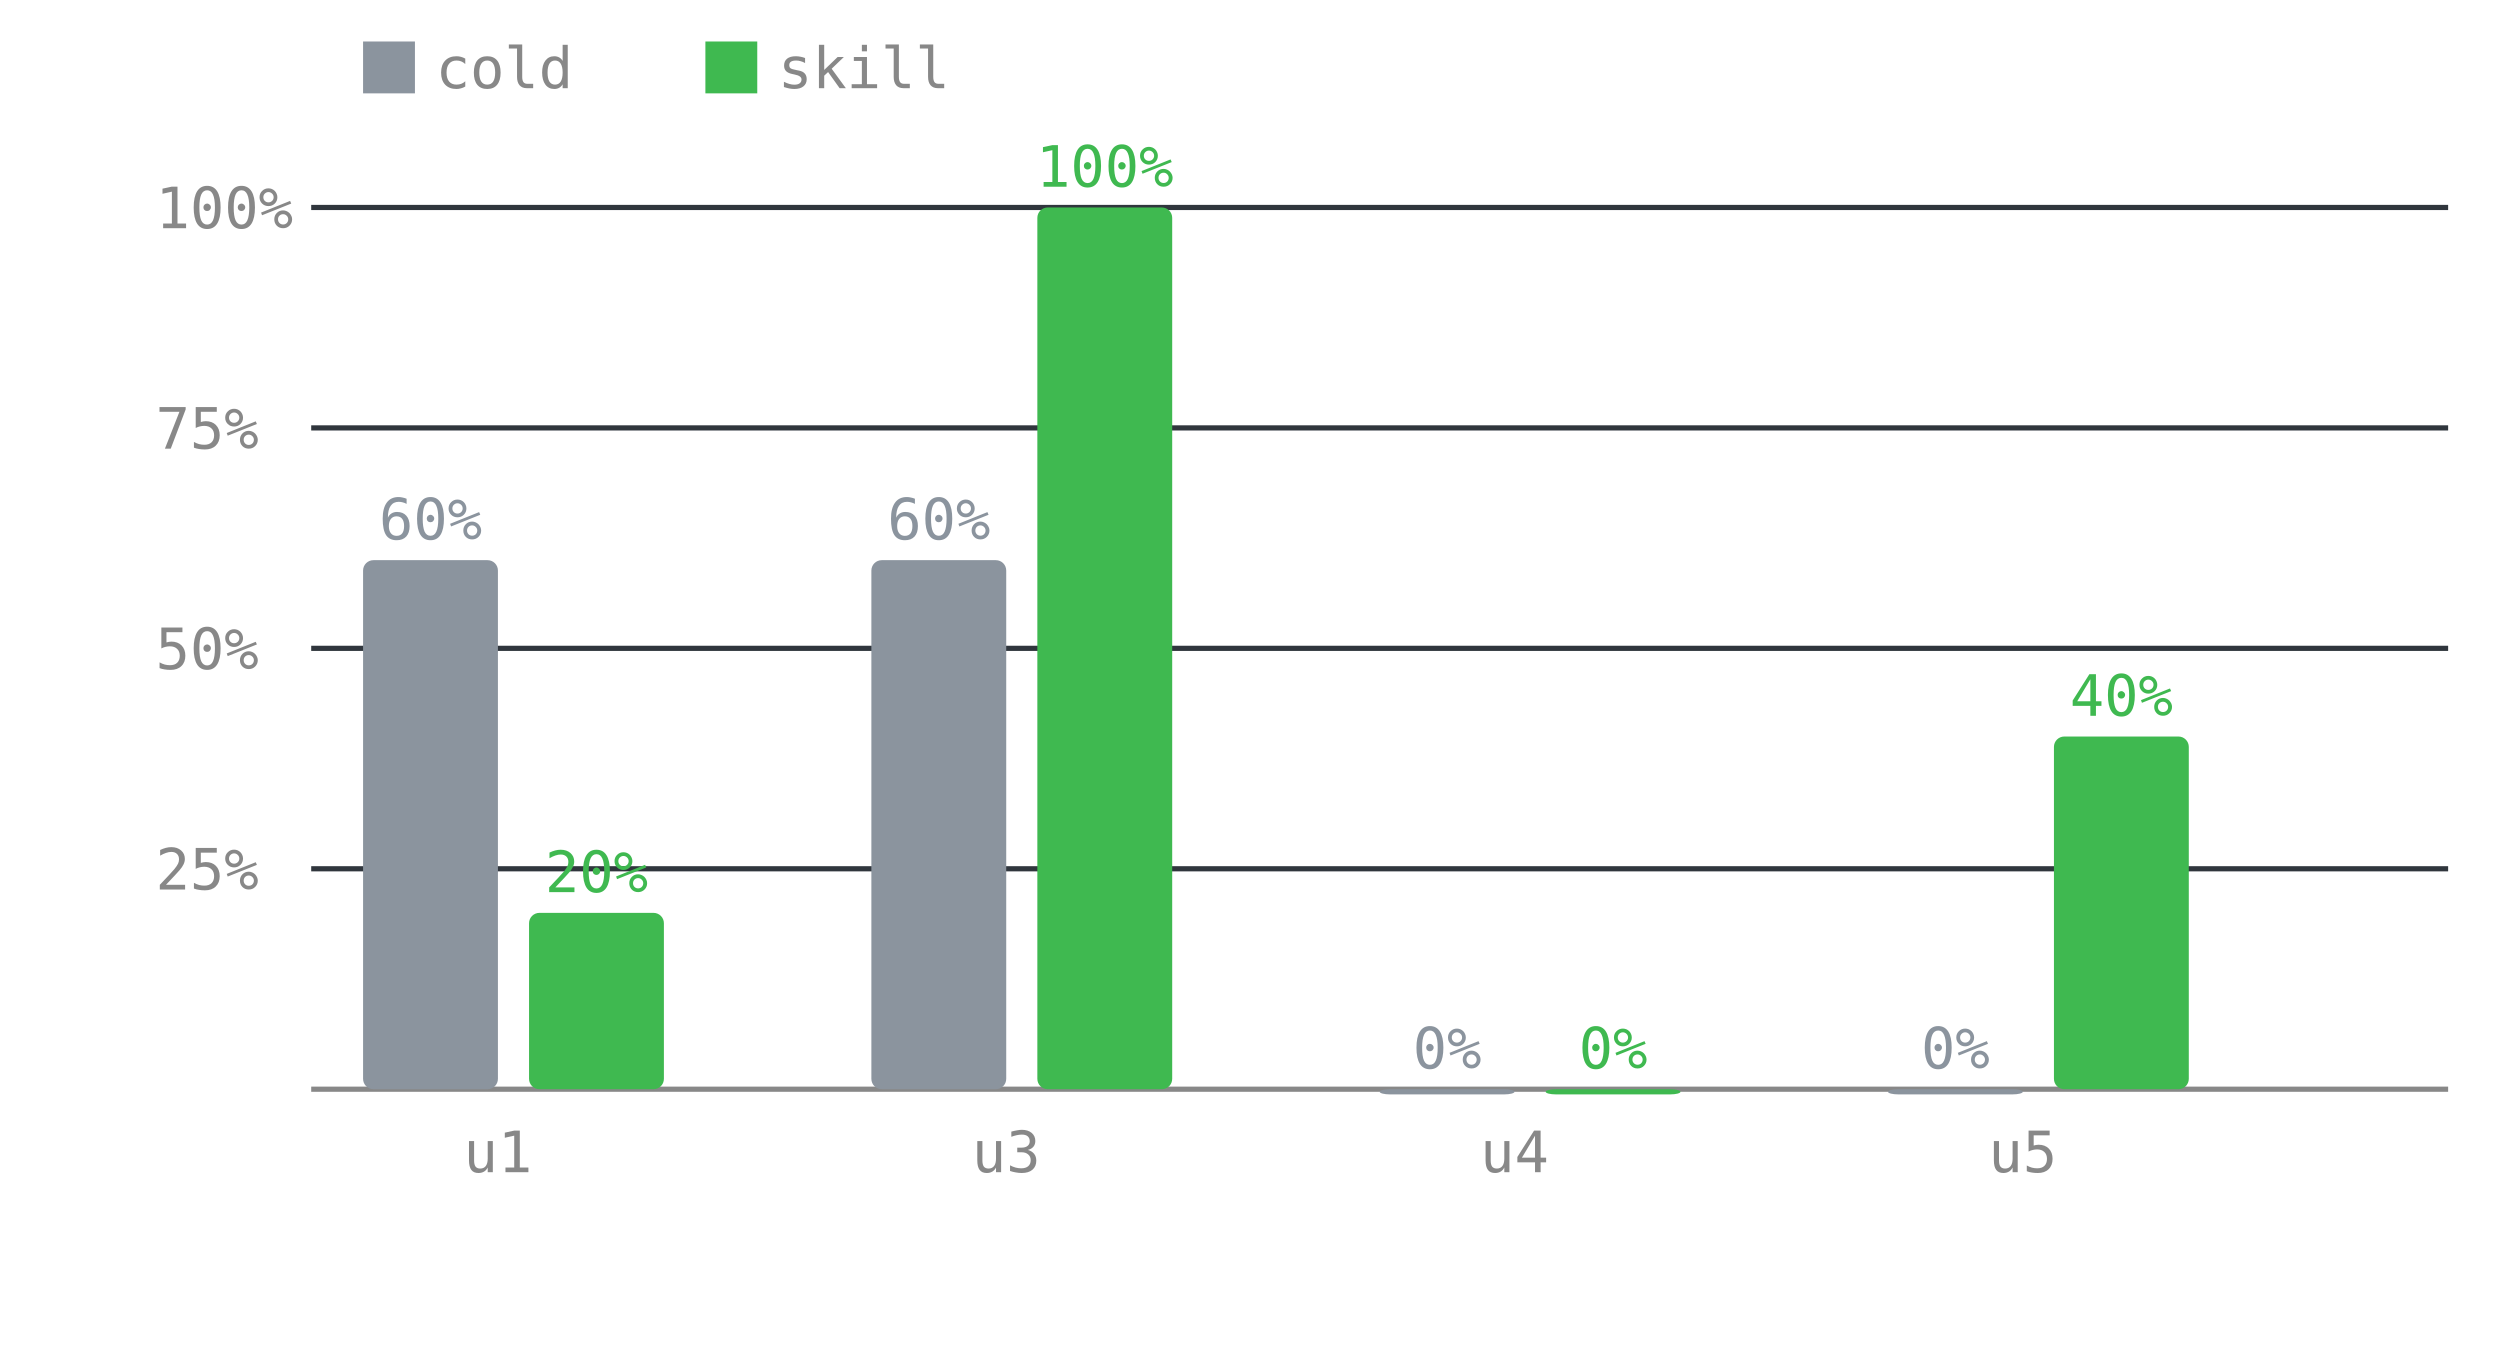
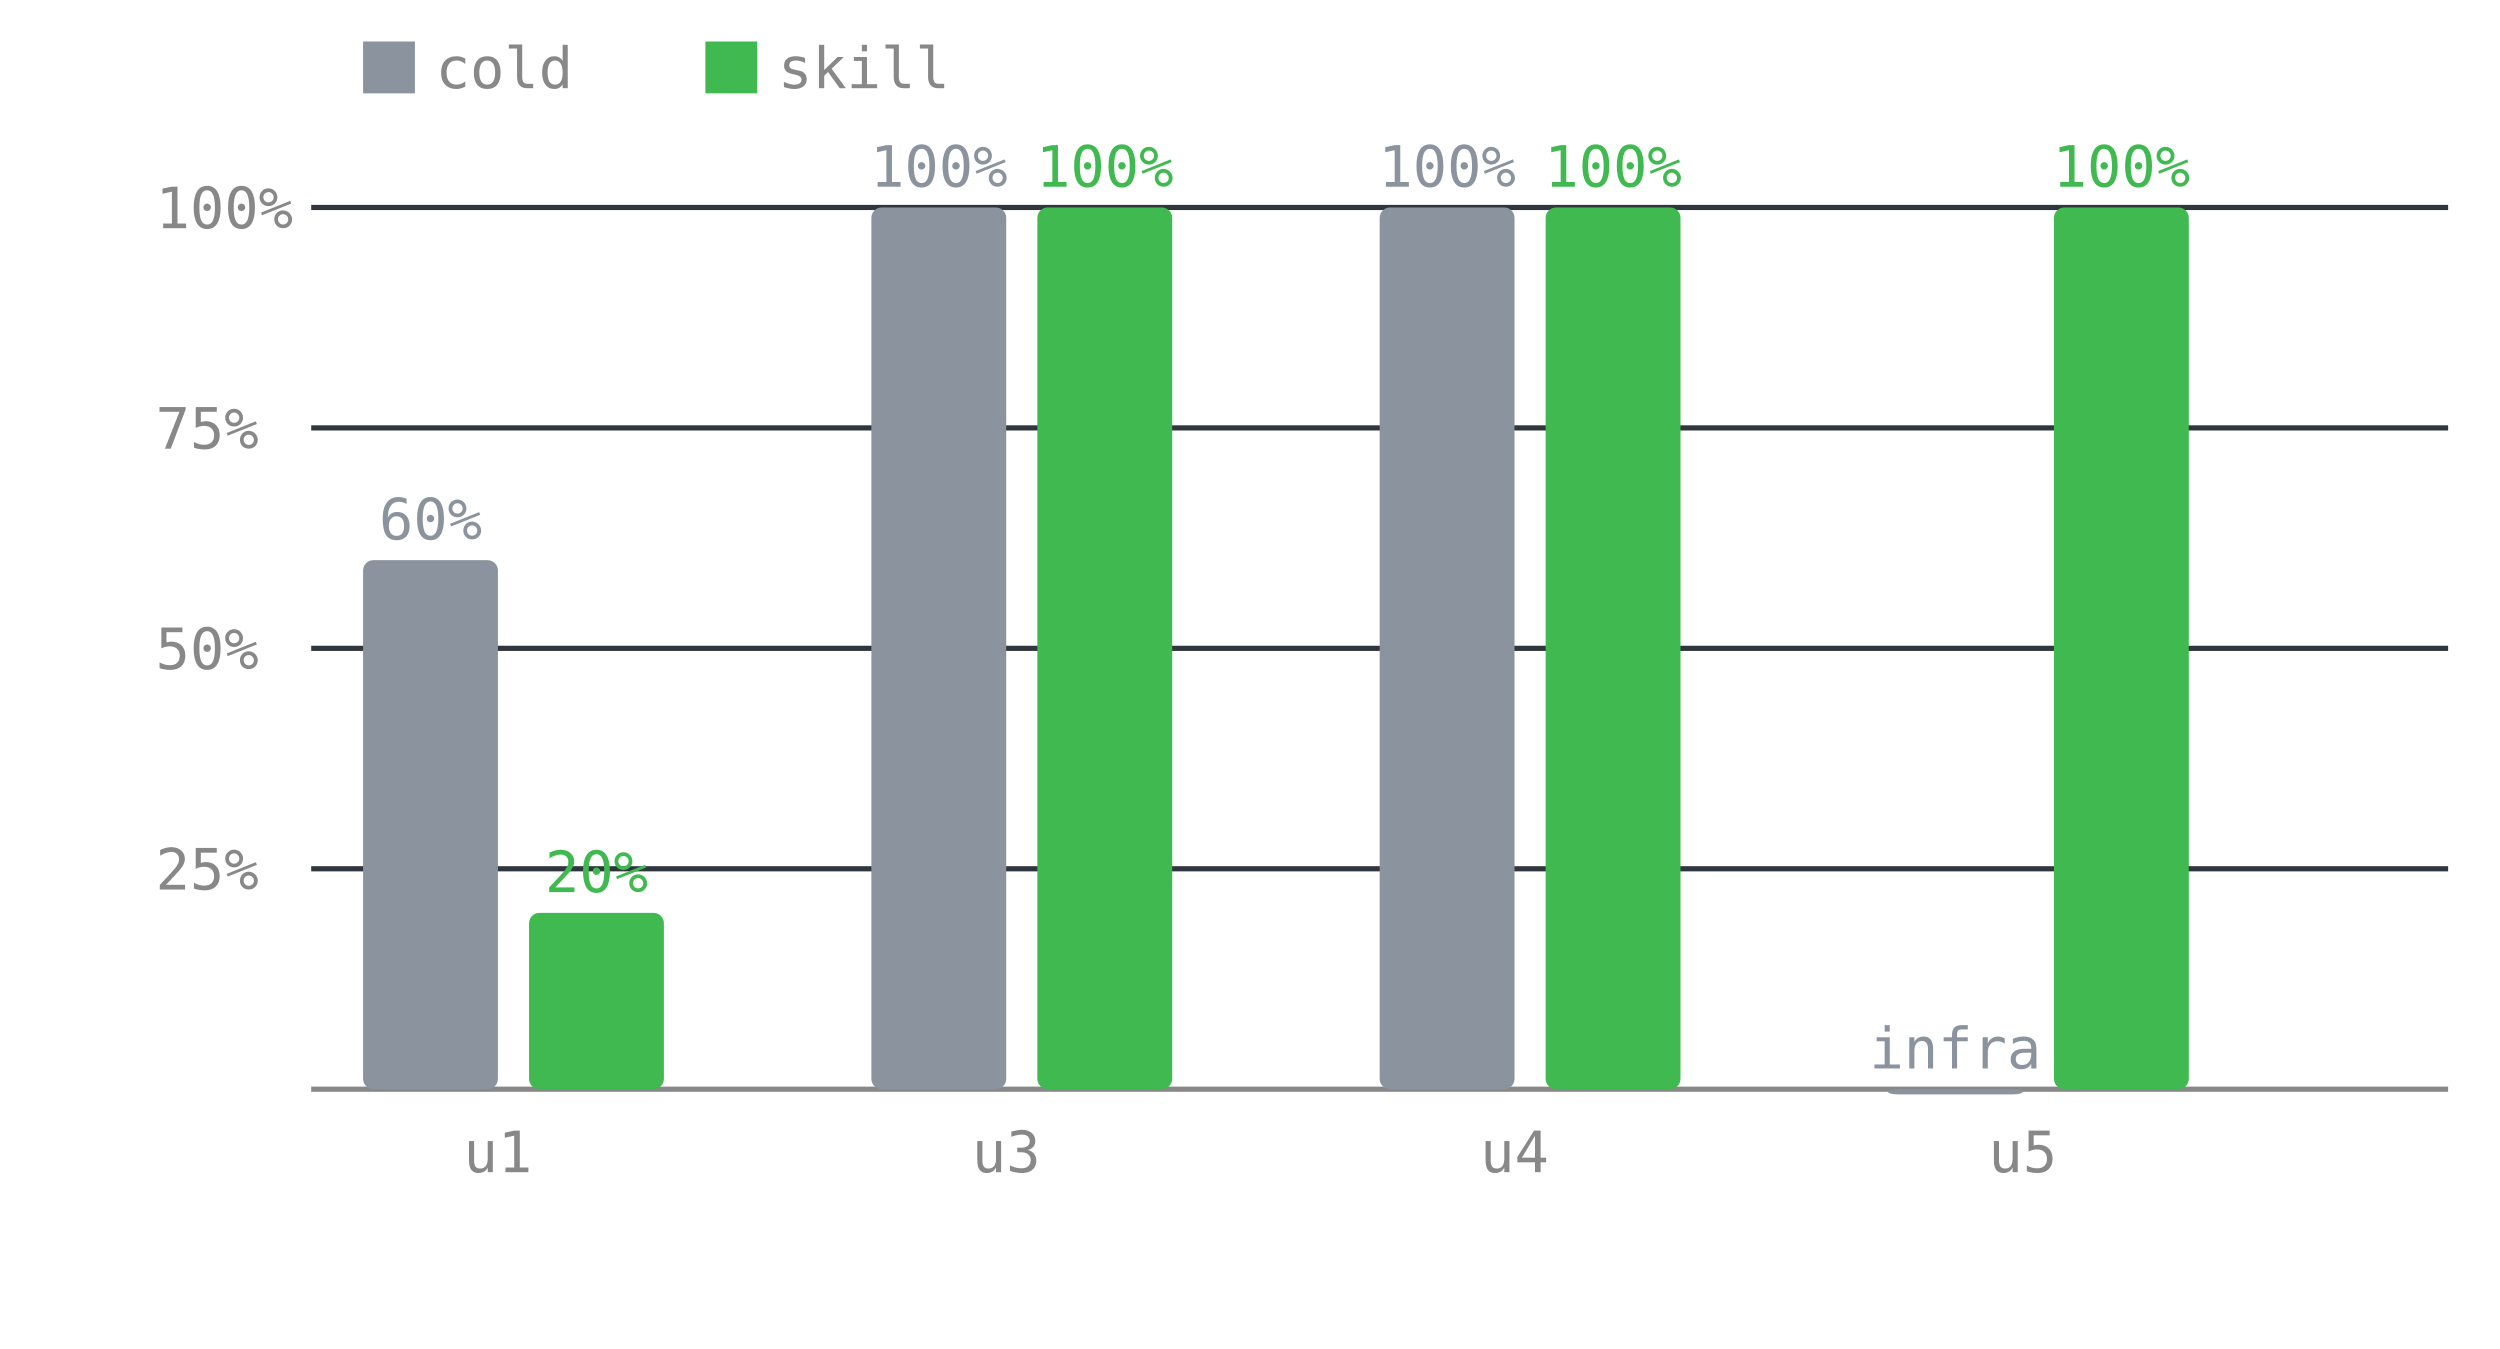
<svg xmlns="http://www.w3.org/2000/svg" width="482" height="260" font-family="monospace" font-size="11">
  <line x1="60" y1="210" x2="472" y2="210" stroke="#888" />
  <text x="30" y="171.5" fill="#888">25%</text>
  <line x1="60" y1="167.5" x2="472" y2="167.5" stroke="#30363d" />
  <text x="30" y="129.0" fill="#888">50%</text>
  <line x1="60" y1="125.0" x2="472" y2="125.0" stroke="#30363d" />
  <text x="30" y="86.5" fill="#888">75%</text>
  <line x1="60" y1="82.5" x2="472" y2="82.5" stroke="#30363d" />
  <text x="30" y="44.0" fill="#888">100%</text>
  <line x1="60" y1="40.0" x2="472" y2="40.0" stroke="#30363d" />
  <rect x="70" y="108.0" width="26" height="102.0" fill="#8b949e" rx="2" />
  <text x="83.0" y="104.0" text-anchor="middle" fill="#8b949e">60%</text>
  <rect x="102" y="176.0" width="26" height="34.0" fill="#3fb950" rx="2" />
  <text x="115.0" y="172.0" text-anchor="middle" fill="#3fb950">20%</text>
  <text x="96.0" y="226" text-anchor="middle" fill="#888">u1</text>
-   <rect x="168" y="108.0" width="26" height="102.0" fill="#8b949e" rx="2" />
-   <text x="181.0" y="104.0" text-anchor="middle" fill="#8b949e">60%</text>
+   <rect x="168" y="40.0" width="26" height="170.0" fill="#8b949e" rx="2" />
+   <text x="181.0" y="36.0" text-anchor="middle" fill="#8b949e">100%</text>
  <rect x="200" y="40.0" width="26" height="170.0" fill="#3fb950" rx="2" />
  <text x="213.0" y="36.0" text-anchor="middle" fill="#3fb950">100%</text>
  <text x="194.0" y="226" text-anchor="middle" fill="#888">u3</text>
-   <rect x="266" y="210.0" width="26" height="1" fill="#8b949e" rx="2" />
-   <text x="279.0" y="206.0" text-anchor="middle" fill="#8b949e">0%</text>
-   <rect x="298" y="210.0" width="26" height="1" fill="#3fb950" rx="2" />
-   <text x="311.0" y="206.0" text-anchor="middle" fill="#3fb950">0%</text>
+   <rect x="266" y="40.0" width="26" height="170.0" fill="#8b949e" rx="2" />
+   <text x="279.0" y="36.0" text-anchor="middle" fill="#8b949e">100%</text>
+   <rect x="298" y="40.0" width="26" height="170.0" fill="#3fb950" rx="2" />
+   <text x="311.0" y="36.0" text-anchor="middle" fill="#3fb950">100%</text>
  <text x="292.0" y="226" text-anchor="middle" fill="#888">u4</text>
  <rect x="364" y="210.0" width="26" height="1" fill="#8b949e" rx="2" />
-   <text x="377.0" y="206.0" text-anchor="middle" fill="#8b949e">0%</text>
-   <rect x="396" y="142.0" width="26" height="68.0" fill="#3fb950" rx="2" />
-   <text x="409.0" y="138.0" text-anchor="middle" fill="#3fb950">40%</text>
+   <text x="377.0" y="206.0" text-anchor="middle" fill="#8b949e">infra</text>
+   <rect x="396" y="40.0" width="26" height="170.0" fill="#3fb950" rx="2" />
+   <text x="409.0" y="36.0" text-anchor="middle" fill="#3fb950">100%</text>
  <text x="390.0" y="226" text-anchor="middle" fill="#888">u5</text>
  <rect x="70" y="8" width="10" height="10" fill="#8b949e" />
  <text x="84" y="17" fill="#888">cold</text>
  <rect x="136" y="8" width="10" height="10" fill="#3fb950" />
  <text x="150" y="17" fill="#888">skill</text>
</svg>
